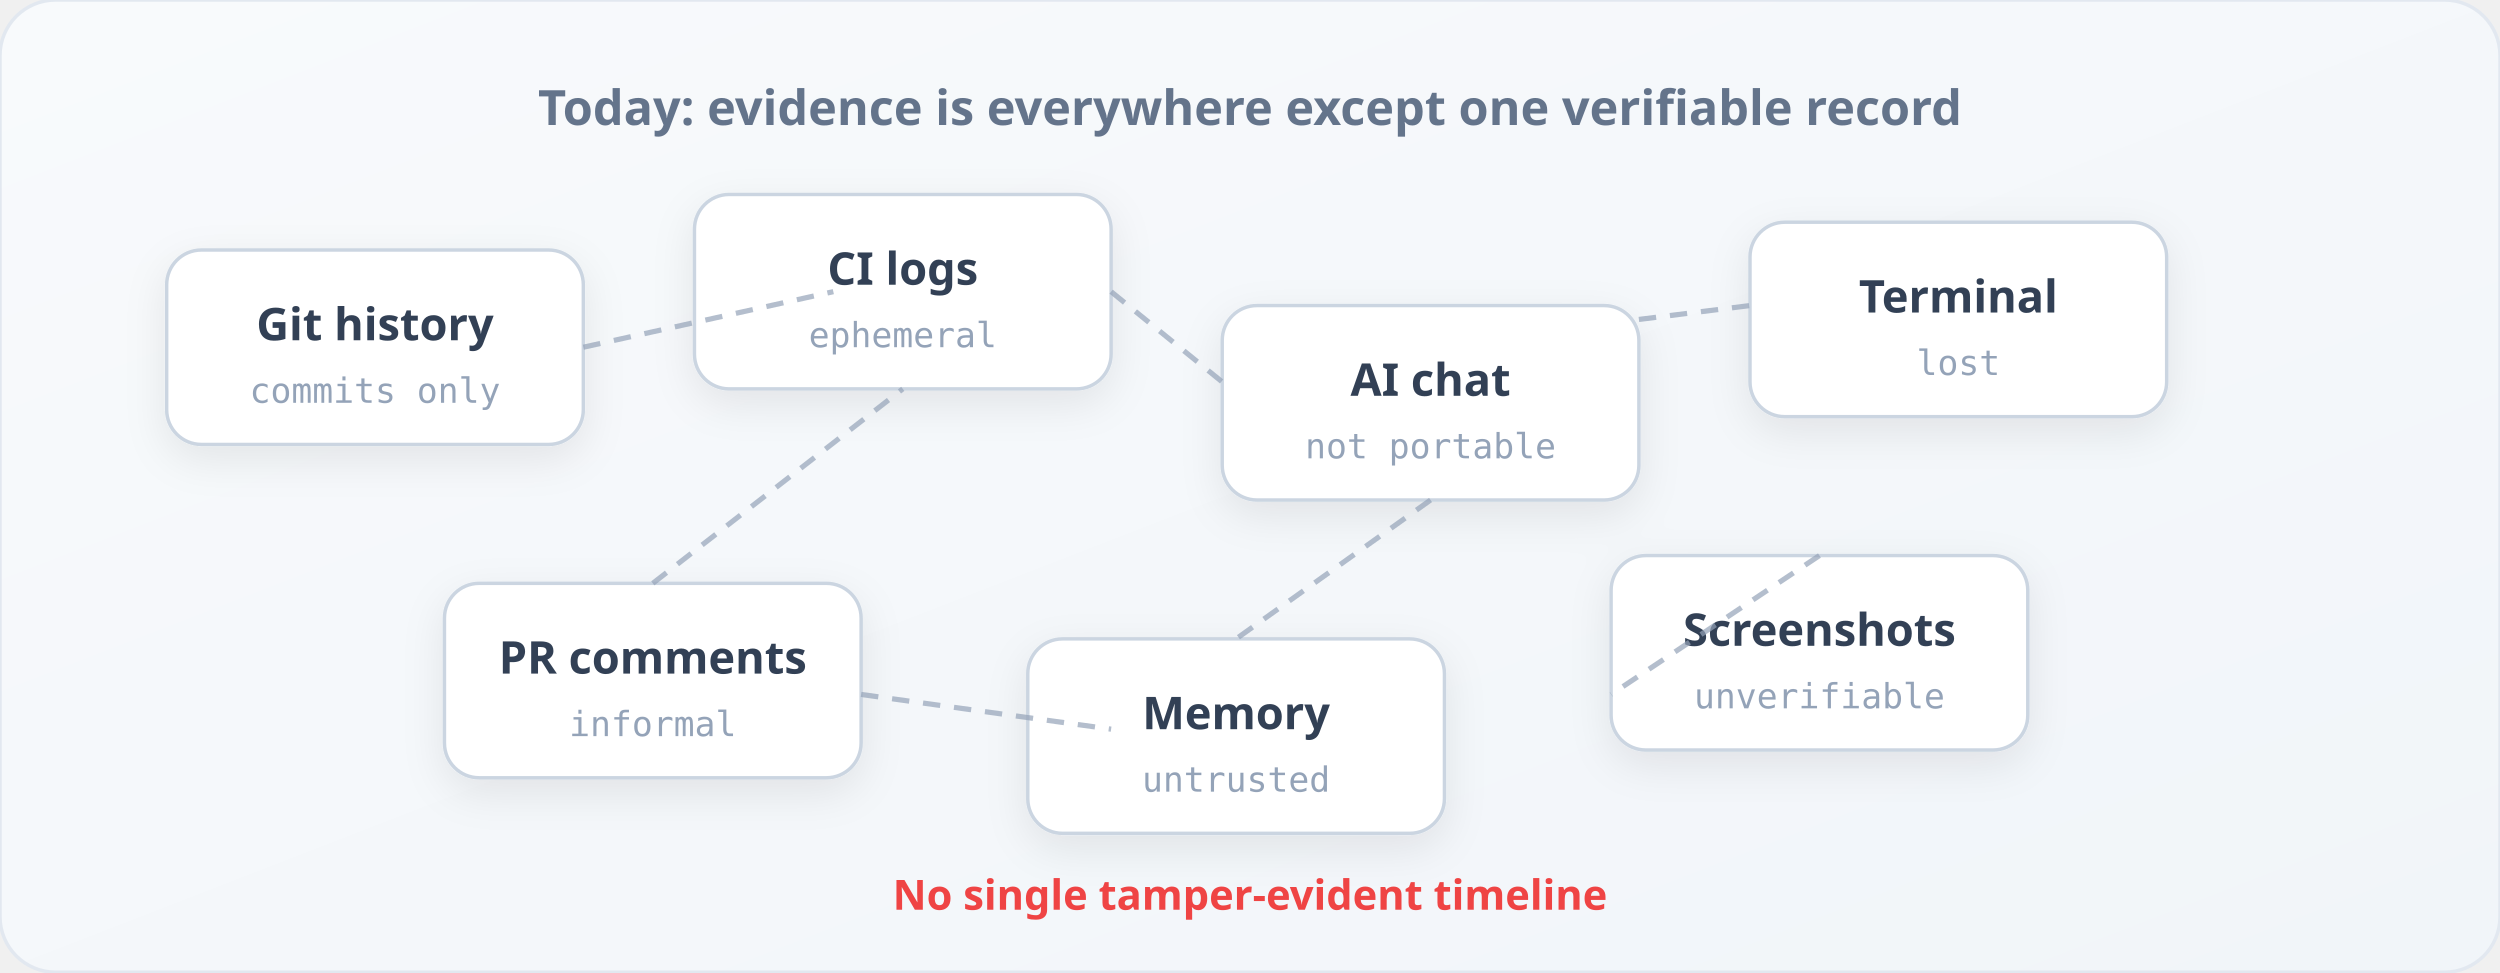
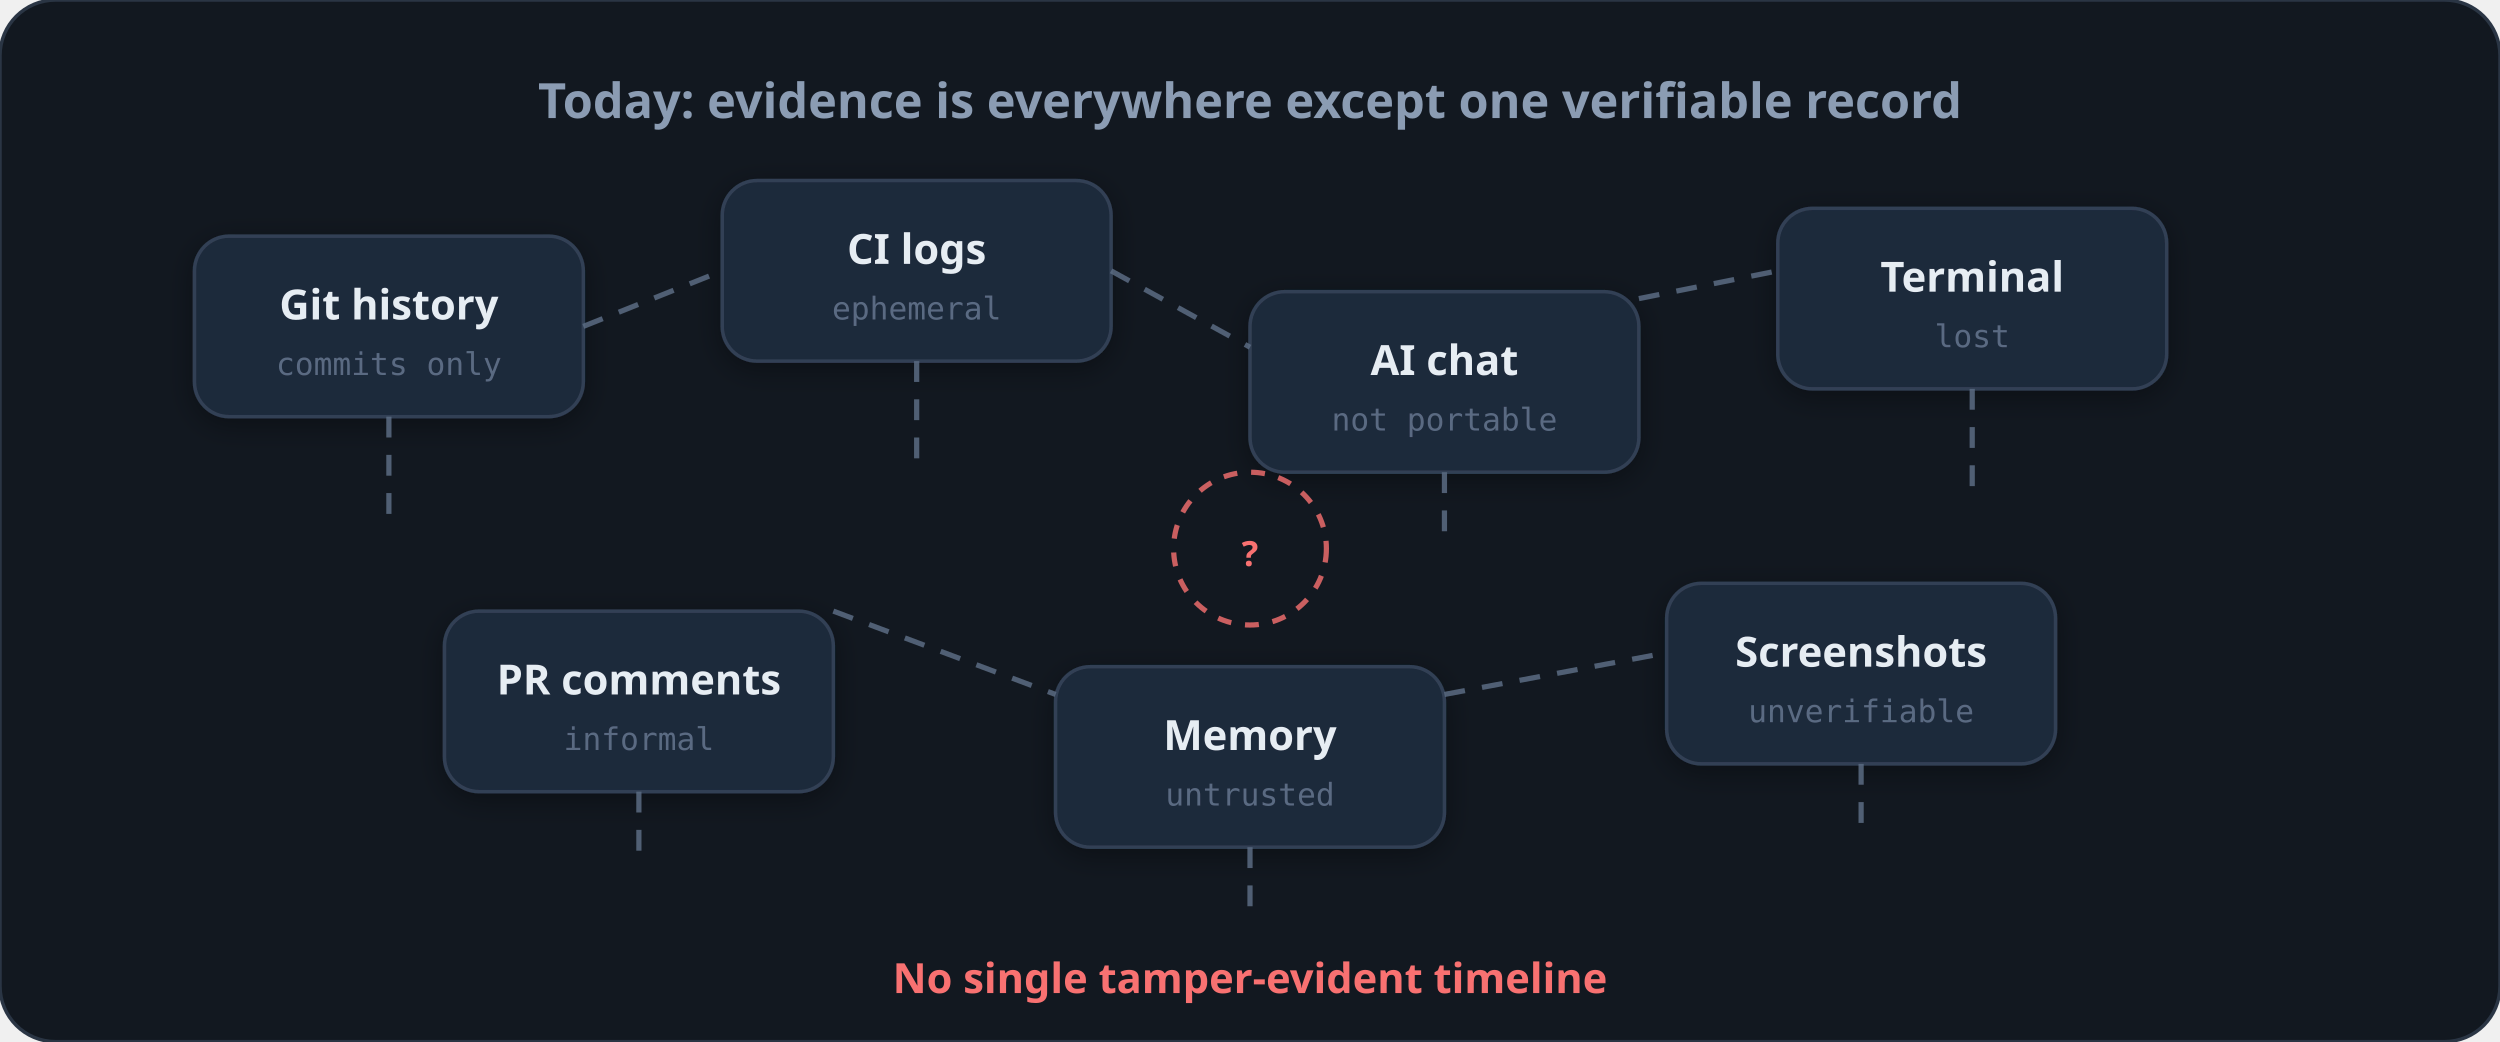
- <svg xmlns="http://www.w3.org/2000/svg" viewBox="0 0 720 280" role="img" aria-label="Evidence scattered across tools">
+ <svg xmlns="http://www.w3.org/2000/svg" viewBox="0 0 720 300" role="img" aria-label="Evidence scattered across tools">
  <defs>
-     <linearGradient id="bg" x1="0%" y1="0%" x2="100%" y2="100%">
-       <stop offset="0%" stop-color="#f8fafc" />
-       <stop offset="100%" stop-color="#f1f5f9" />
-     </linearGradient>
-     <filter id="shadow" x="-20%" y="-20%" width="140%" height="140%">
-       <feDropShadow dx="0" dy="4" stdDeviation="6" flood-color="#0f172a" flood-opacity="0.08" />
+     <filter id="scatter-shadow" x="-20%" y="-20%" width="140%" height="140%">
+       <feDropShadow dx="0" dy="2" stdDeviation="4" flood-color="#000" flood-opacity="0.35" />
    </filter>
  </defs>
-   <rect width="720" height="280" rx="16" fill="url(#bg)" stroke="#e2e8f0" />
-   <text x="360" y="36" text-anchor="middle" font-family="system-ui,sans-serif" font-size="14" font-weight="600" fill="#64748b">Today: evidence is everywhere except one verifiable record</text>
-   <g filter="url(#shadow)">
-     <rect x="48" y="72" width="120" height="56" rx="10" fill="#fff" stroke="#cbd5e1" />
-     <text x="108" y="98" text-anchor="middle" font-family="system-ui,sans-serif" font-size="13" font-weight="600" fill="#334155">Git history</text>
-     <text x="108" y="116" text-anchor="middle" font-family="ui-monospace,monospace" font-size="10" fill="#94a3b8">commits only</text>
-     <rect x="200" y="56" width="120" height="56" rx="10" fill="#fff" stroke="#cbd5e1" />
-     <text x="260" y="82" text-anchor="middle" font-family="system-ui,sans-serif" font-size="13" font-weight="600" fill="#334155">CI logs</text>
-     <text x="260" y="100" text-anchor="middle" font-family="ui-monospace,monospace" font-size="10" fill="#94a3b8">ephemeral</text>
-     <rect x="352" y="88" width="120" height="56" rx="10" fill="#fff" stroke="#cbd5e1" />
-     <text x="412" y="114" text-anchor="middle" font-family="system-ui,sans-serif" font-size="13" font-weight="600" fill="#334155">AI chat</text>
-     <text x="412" y="132" text-anchor="middle" font-family="ui-monospace,monospace" font-size="10" fill="#94a3b8">not portable</text>
-     <rect x="504" y="64" width="120" height="56" rx="10" fill="#fff" stroke="#cbd5e1" />
-     <text x="564" y="90" text-anchor="middle" font-family="system-ui,sans-serif" font-size="13" font-weight="600" fill="#334155">Terminal</text>
-     <text x="564" y="108" text-anchor="middle" font-family="ui-monospace,monospace" font-size="10" fill="#94a3b8">lost</text>
-     <rect x="128" y="168" width="120" height="56" rx="10" fill="#fff" stroke="#cbd5e1" />
-     <text x="188" y="194" text-anchor="middle" font-family="system-ui,sans-serif" font-size="13" font-weight="600" fill="#334155">PR comments</text>
-     <text x="188" y="212" text-anchor="middle" font-family="ui-monospace,monospace" font-size="10" fill="#94a3b8">informal</text>
-     <rect x="296" y="184" width="120" height="56" rx="10" fill="#fff" stroke="#cbd5e1" />
-     <text x="356" y="210" text-anchor="middle" font-family="system-ui,sans-serif" font-size="13" font-weight="600" fill="#334155">Memory</text>
-     <text x="356" y="228" text-anchor="middle" font-family="ui-monospace,monospace" font-size="10" fill="#94a3b8">untrusted</text>
-     <rect x="464" y="160" width="120" height="56" rx="10" fill="#fff" stroke="#cbd5e1" />
-     <text x="524" y="186" text-anchor="middle" font-family="system-ui,sans-serif" font-size="13" font-weight="600" fill="#334155">Screenshots</text>
-     <text x="524" y="204" text-anchor="middle" font-family="ui-monospace,monospace" font-size="10" fill="#94a3b8">unverifiable</text>
+   <rect width="720" height="300" rx="16" fill="#121820" stroke="#2a3544" />
+   <text x="360" y="34" text-anchor="middle" font-family="system-ui,sans-serif" font-size="14" font-weight="600" fill="#8b9cb3">
+     Today: evidence is everywhere except one verifiable record
+   </text>
+   <g filter="url(#scatter-shadow)" font-family="system-ui,sans-serif">
+     <rect x="56" y="68" width="112" height="52" rx="10" fill="#1e293b" stroke="#334155" />
+     <text x="112" y="92" text-anchor="middle" font-size="12" font-weight="600" fill="#e6edf3">Git history</text>
+     <text x="112" y="108" text-anchor="middle" font-family="ui-monospace,monospace" font-size="9" fill="#5a6b82">commits only</text>
+     <rect x="208" y="52" width="112" height="52" rx="10" fill="#1e293b" stroke="#334155" />
+     <text x="264" y="76" text-anchor="middle" font-size="12" font-weight="600" fill="#e6edf3">CI logs</text>
+     <text x="264" y="92" text-anchor="middle" font-family="ui-monospace,monospace" font-size="9" fill="#5a6b82">ephemeral</text>
+     <rect x="360" y="84" width="112" height="52" rx="10" fill="#1e293b" stroke="#334155" />
+     <text x="416" y="108" text-anchor="middle" font-size="12" font-weight="600" fill="#e6edf3">AI chat</text>
+     <text x="416" y="124" text-anchor="middle" font-family="ui-monospace,monospace" font-size="9" fill="#5a6b82">not portable</text>
+     <rect x="512" y="60" width="112" height="52" rx="10" fill="#1e293b" stroke="#334155" />
+     <text x="568" y="84" text-anchor="middle" font-size="12" font-weight="600" fill="#e6edf3">Terminal</text>
+     <text x="568" y="100" text-anchor="middle" font-family="ui-monospace,monospace" font-size="9" fill="#5a6b82">lost</text>
+     <rect x="128" y="176" width="112" height="52" rx="10" fill="#1e293b" stroke="#334155" />
+     <text x="184" y="200" text-anchor="middle" font-size="12" font-weight="600" fill="#e6edf3">PR comments</text>
+     <text x="184" y="216" text-anchor="middle" font-family="ui-monospace,monospace" font-size="9" fill="#5a6b82">informal</text>
+     <rect x="304" y="192" width="112" height="52" rx="10" fill="#1e293b" stroke="#334155" />
+     <text x="360" y="216" text-anchor="middle" font-size="12" font-weight="600" fill="#e6edf3">Memory</text>
+     <text x="360" y="232" text-anchor="middle" font-family="ui-monospace,monospace" font-size="9" fill="#5a6b82">untrusted</text>
+     <rect x="480" y="168" width="112" height="52" rx="10" fill="#1e293b" stroke="#334155" />
+     <text x="536" y="192" text-anchor="middle" font-size="12" font-weight="600" fill="#e6edf3">Screenshots</text>
+     <text x="536" y="208" text-anchor="middle" font-family="ui-monospace,monospace" font-size="9" fill="#5a6b82">unverifiable</text>
  </g>
-   <g stroke="#94a3b8" stroke-width="1.5" stroke-dasharray="5 4" fill="none" opacity="0.7">
-     <path d="M168 100 L240 84" />
-     <path d="M320 84 L352 110" />
-     <path d="M472 92 L504 88" />
-     <path d="M188 168 L260 112" />
-     <path d="M412 144 L356 184" />
-     <path d="M524 160 L464 200" />
-     <path d="M248 200 L320 210" />
+   <g stroke="#5a6b82" stroke-width="1.5" stroke-dasharray="6 5" fill="none" opacity="0.85">
+     <path d="M112 120 L112 148" />
+     <path d="M264 104 L264 132" />
+     <path d="M416 136 L416 158" />
+     <path d="M568 112 L568 140" />
+     <path d="M184 228 L184 250" />
+     <path d="M360 244 L360 262" />
+     <path d="M536 220 L536 242" />
+     <path d="M168 94 L208 78" />
+     <path d="M320 78 L360 100" />
+     <path d="M472 86 L512 78" />
+     <path d="M240 176 L304 200" />
+     <path d="M416 200 L480 188" />
  </g>
-   <text x="360" y="262" text-anchor="middle" font-family="system-ui,sans-serif" font-size="12" fill="#ef4444" font-weight="600">No single tamper-evident timeline</text>
+   <circle cx="360" cy="158" r="22" fill="none" stroke="#f87171" stroke-width="1.5" stroke-dasharray="4 4" opacity="0.8" />
+   <text x="360" y="163" text-anchor="middle" font-family="system-ui,sans-serif" font-size="10" font-weight="700" fill="#f87171">?</text>
+   <text x="360" y="286" text-anchor="middle" font-family="system-ui,sans-serif" font-size="12" fill="#f87171" font-weight="600">
+     No single tamper-evident timeline
+   </text>
</svg>
